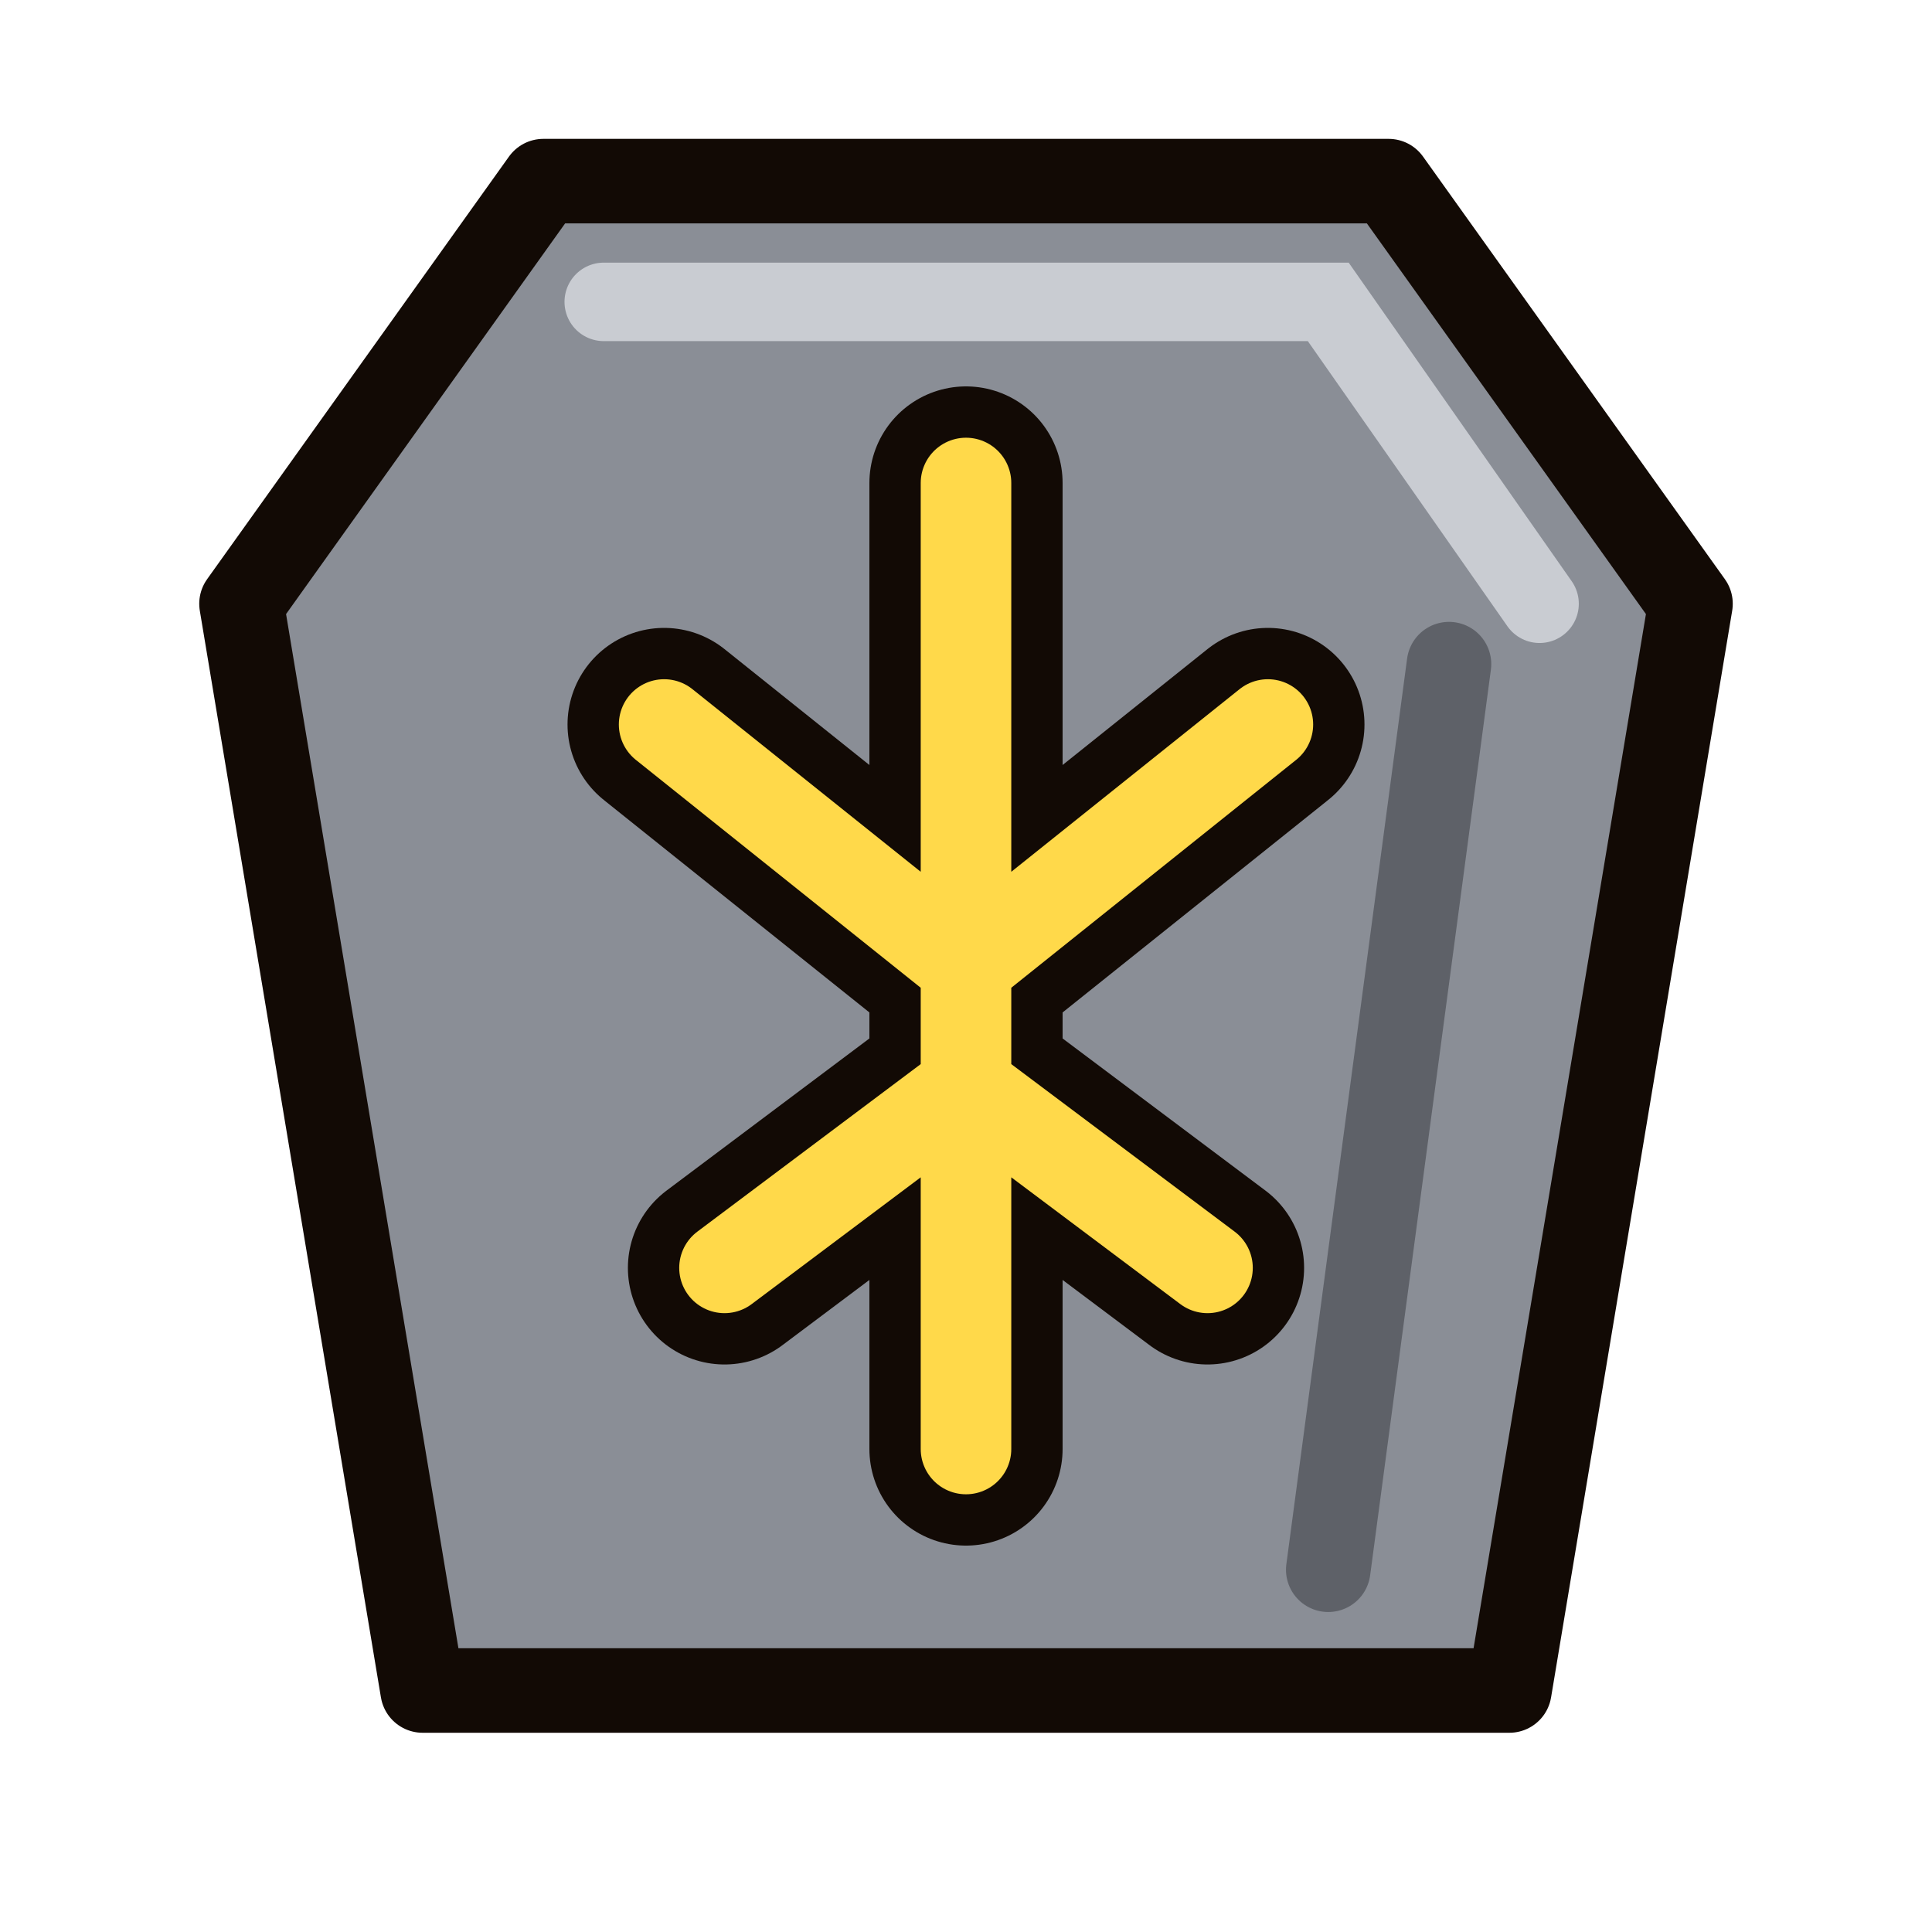
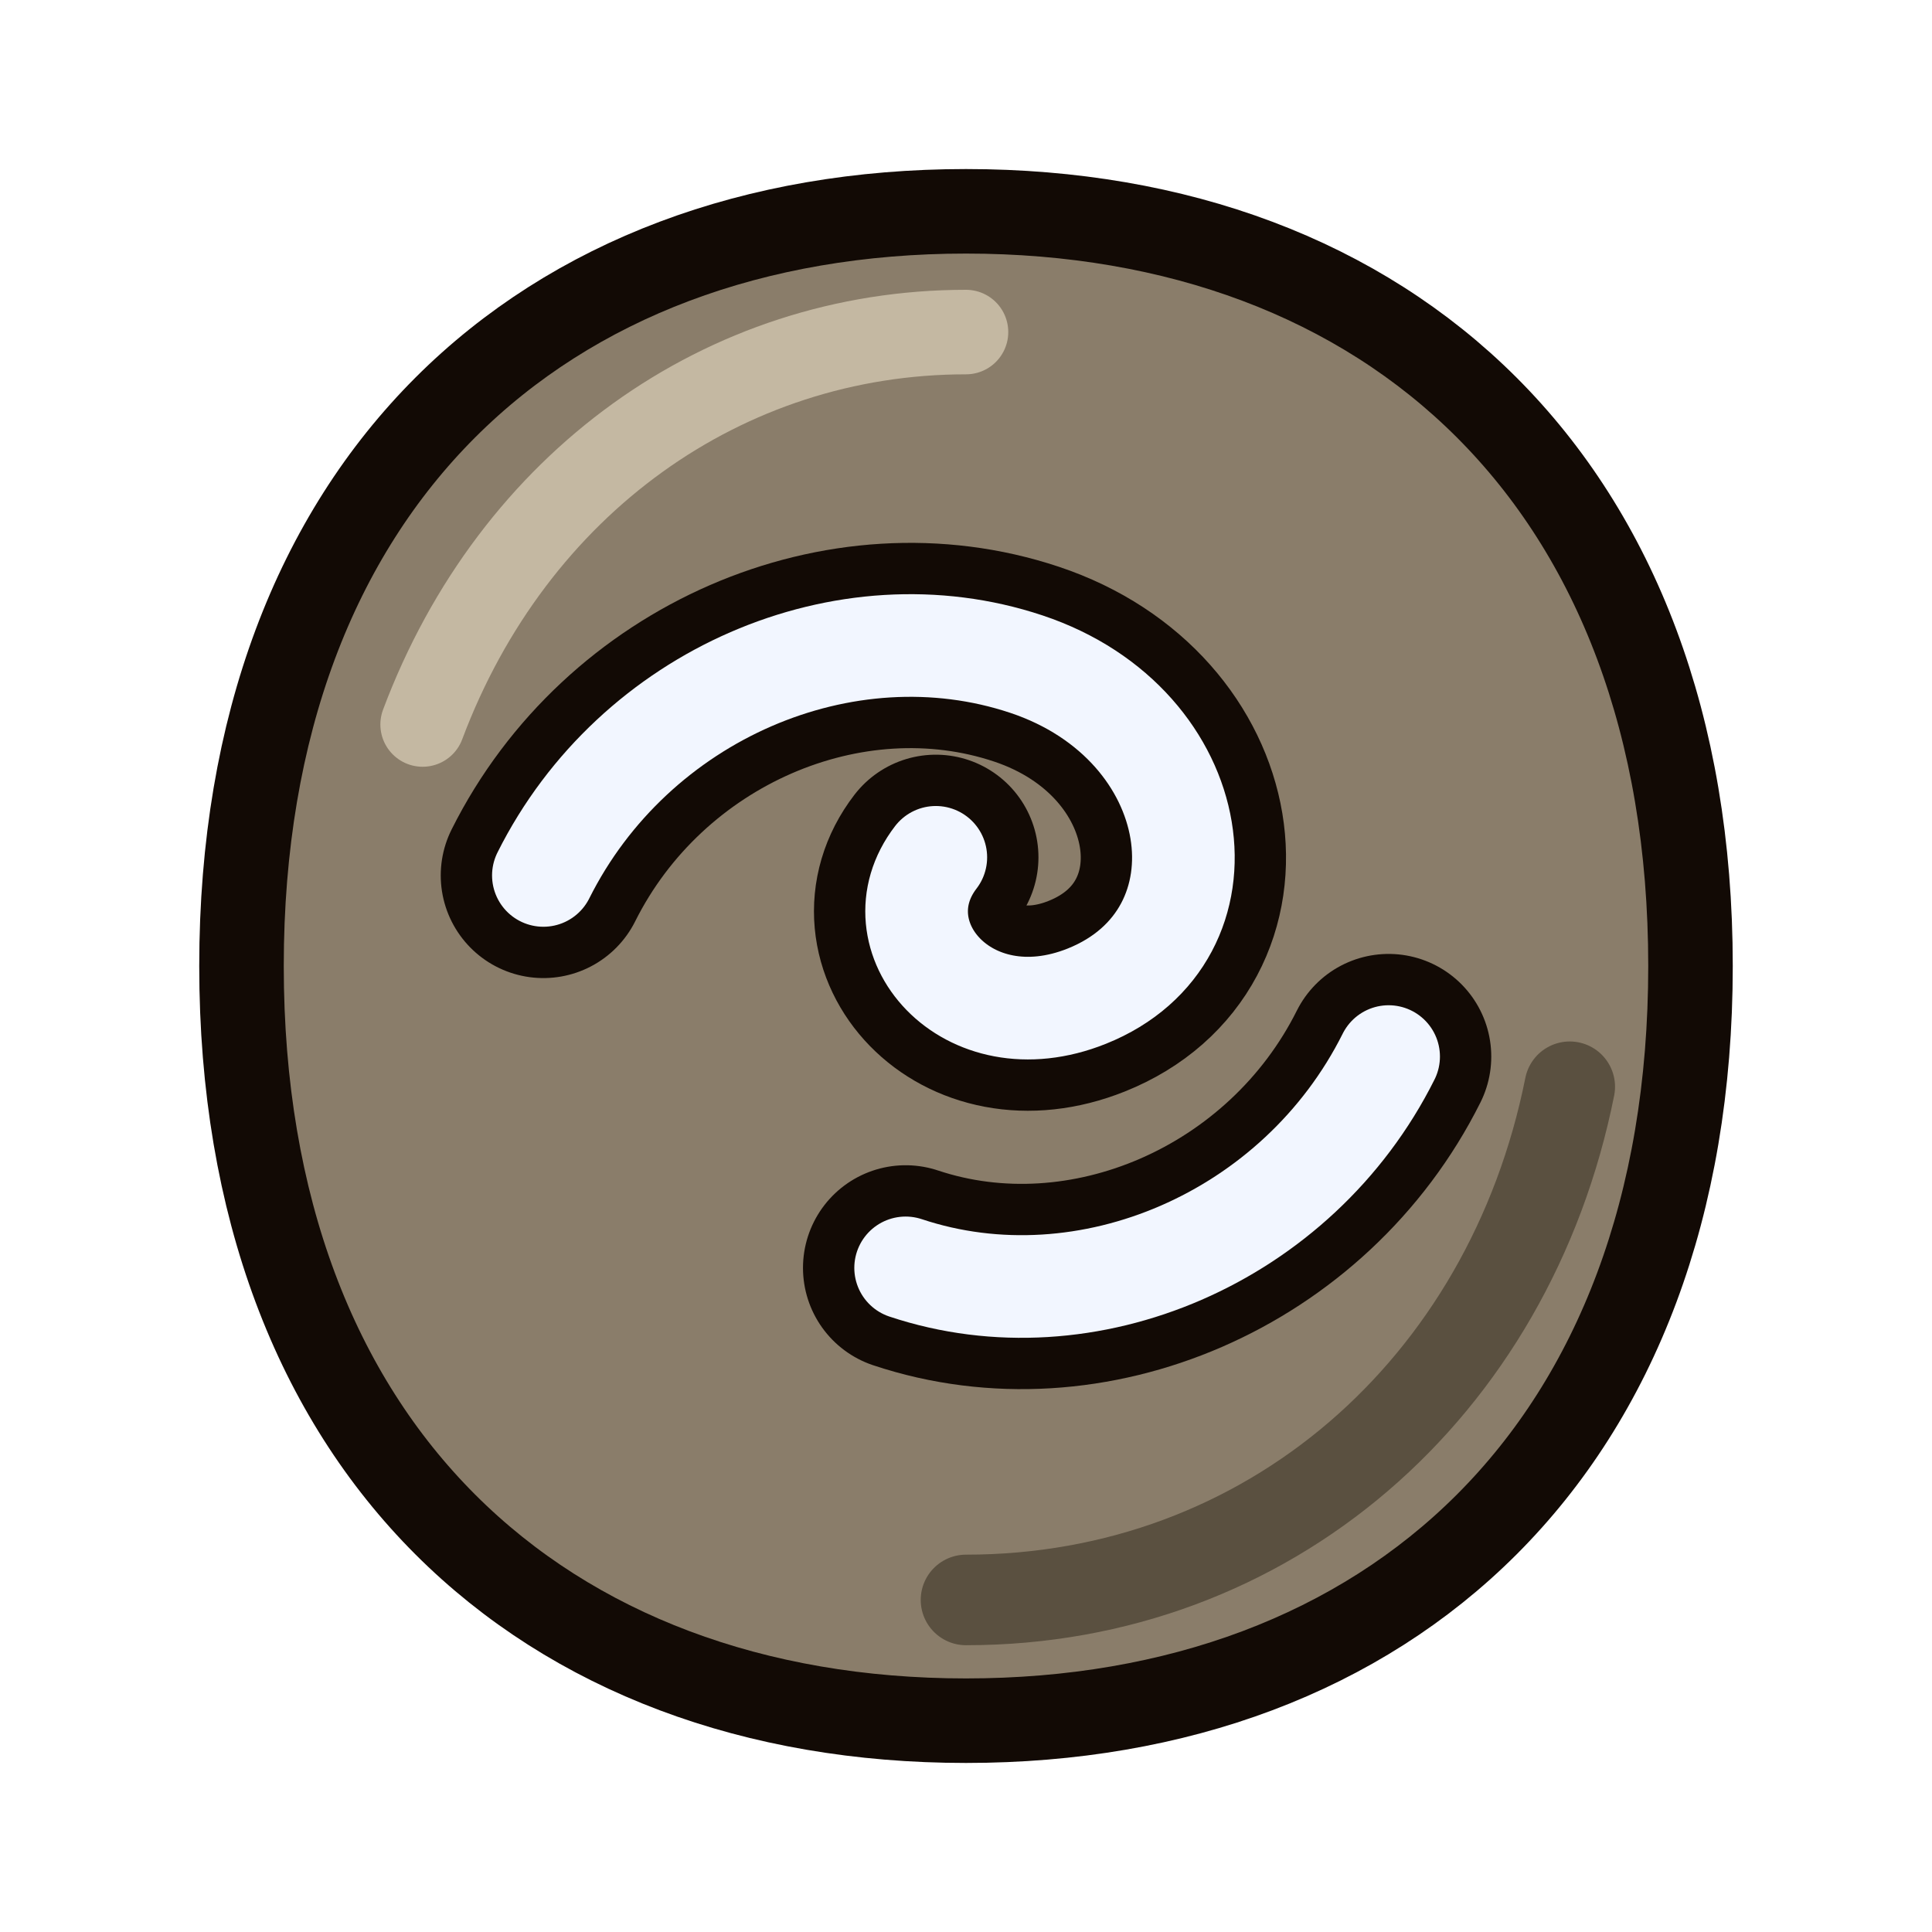
<svg xmlns="http://www.w3.org/2000/svg" viewBox="0 0 32 32" width="32" height="32">
-   <path d="M9 3h14l5 7-3 18H7L4 10z" fill="#8a8e96" stroke="#120a05" stroke-width="1.4" stroke-linejoin="round" stroke-linecap="round" />
-   <path d="M10 5h12l3.5 5" stroke="#c9ccd2" stroke-width="1.3" stroke-linecap="round" fill="none" />
-   <path d="M24 11l-2 15" stroke="#5e6168" stroke-width="1.4" stroke-linecap="round" fill="none" />
-   <path d="M16 8v16M11 12l5 4 5-4M12 21l4-3 4 3" stroke="#120a05" stroke-width="3.2" stroke-linecap="round" fill="none" />
-   <path d="M16 8v16M11 12l5 4 5-4M12 21l4-3 4 3" stroke="#ffd94a" stroke-width="1.5" stroke-linecap="round" fill="none" />
+   <path d="M16 3.5c7 0 12 4.5 12 12.5S23 28.5 16 28.5 4 24 4 16 9 3.5 16 3.5z" fill="#8a7d6a" stroke="#120a05" stroke-width="1.4" stroke-linejoin="round" stroke-linecap="round" />
+   <path d="M7 12c1.5-4 5-6.5 9-6.5" stroke="#c4b8a2" stroke-width="1.4" stroke-linecap="round" fill="none" />
+   <path d="M26 18c-1 5-5 8.5-10 8.5" stroke="#5a5040" stroke-width="1.5" stroke-linecap="round" fill="none" />
+   <path d="M9 14.5c1.5-3 5-4.5 8-3.5 3 1 3.5 4.5 1 5.5-2 .8-3.5-1-2.5-2.3M23 17.5c-1.5 3-5 4.5-8 3.5" stroke="#120a05" stroke-width="3.4" stroke-linecap="round" fill="none" />
+   <path d="M9 14.5c1.5-3 5-4.5 8-3.5 3 1 3.5 4.5 1 5.5-2 .8-3.5-1-2.5-2.3M23 17.5c-1.5 3-5 4.5-8 3.5" stroke="#f2f6ff" stroke-width="1.7" stroke-linecap="round" fill="none" />
</svg>
